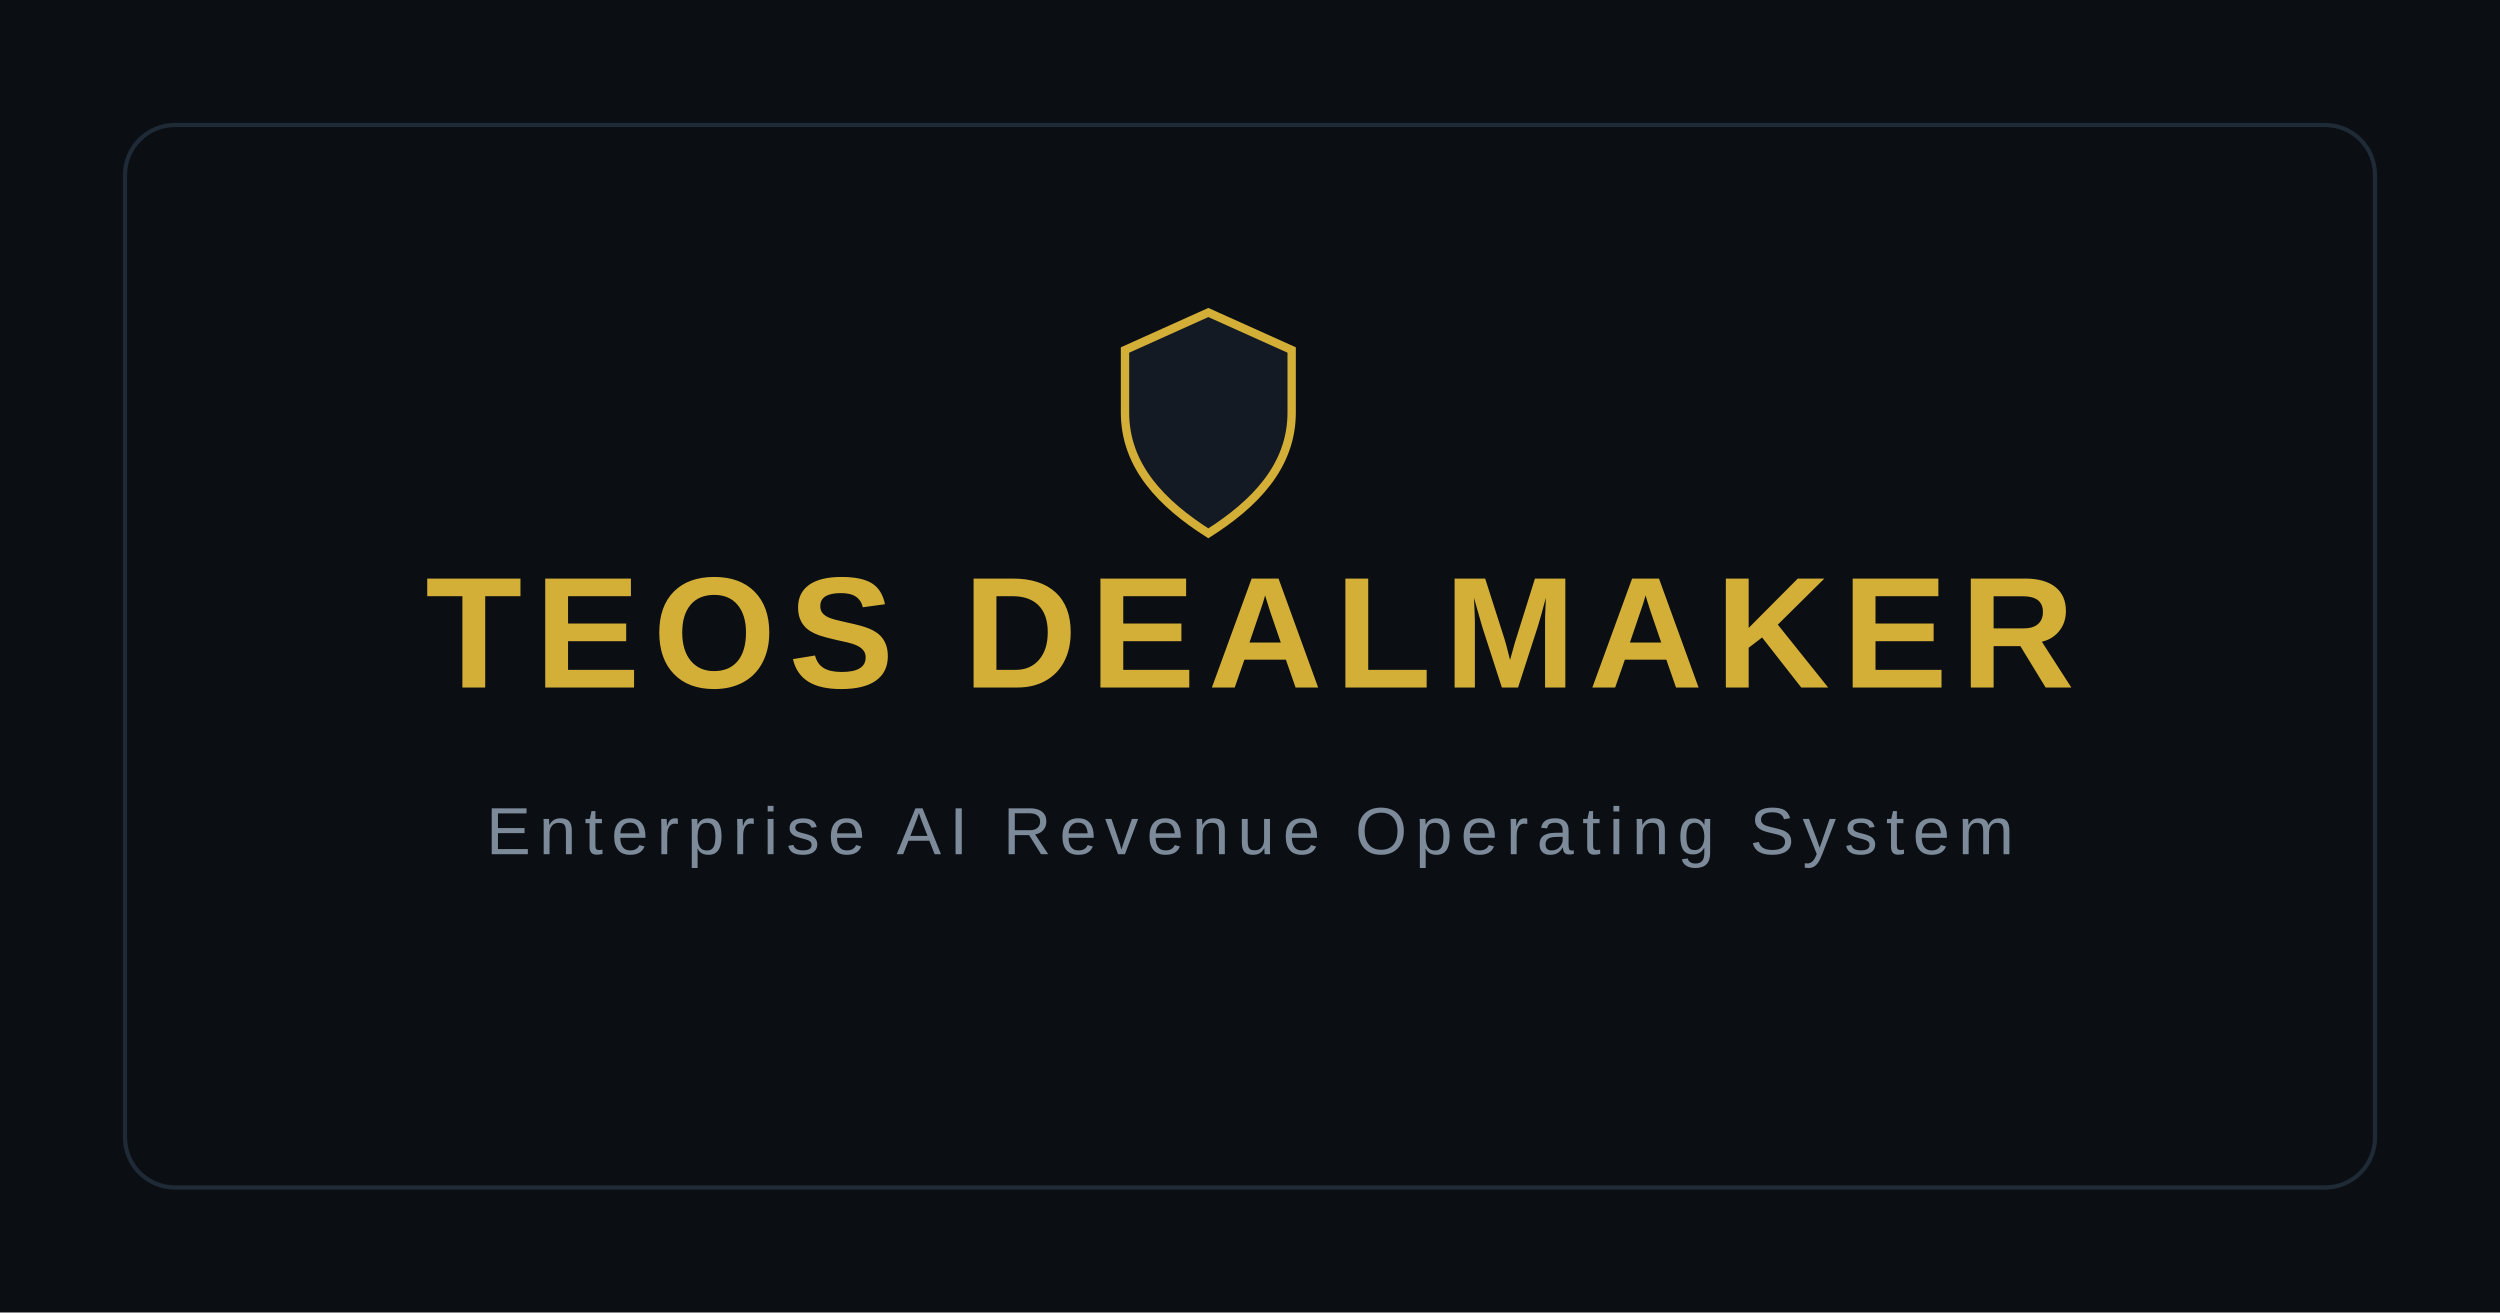
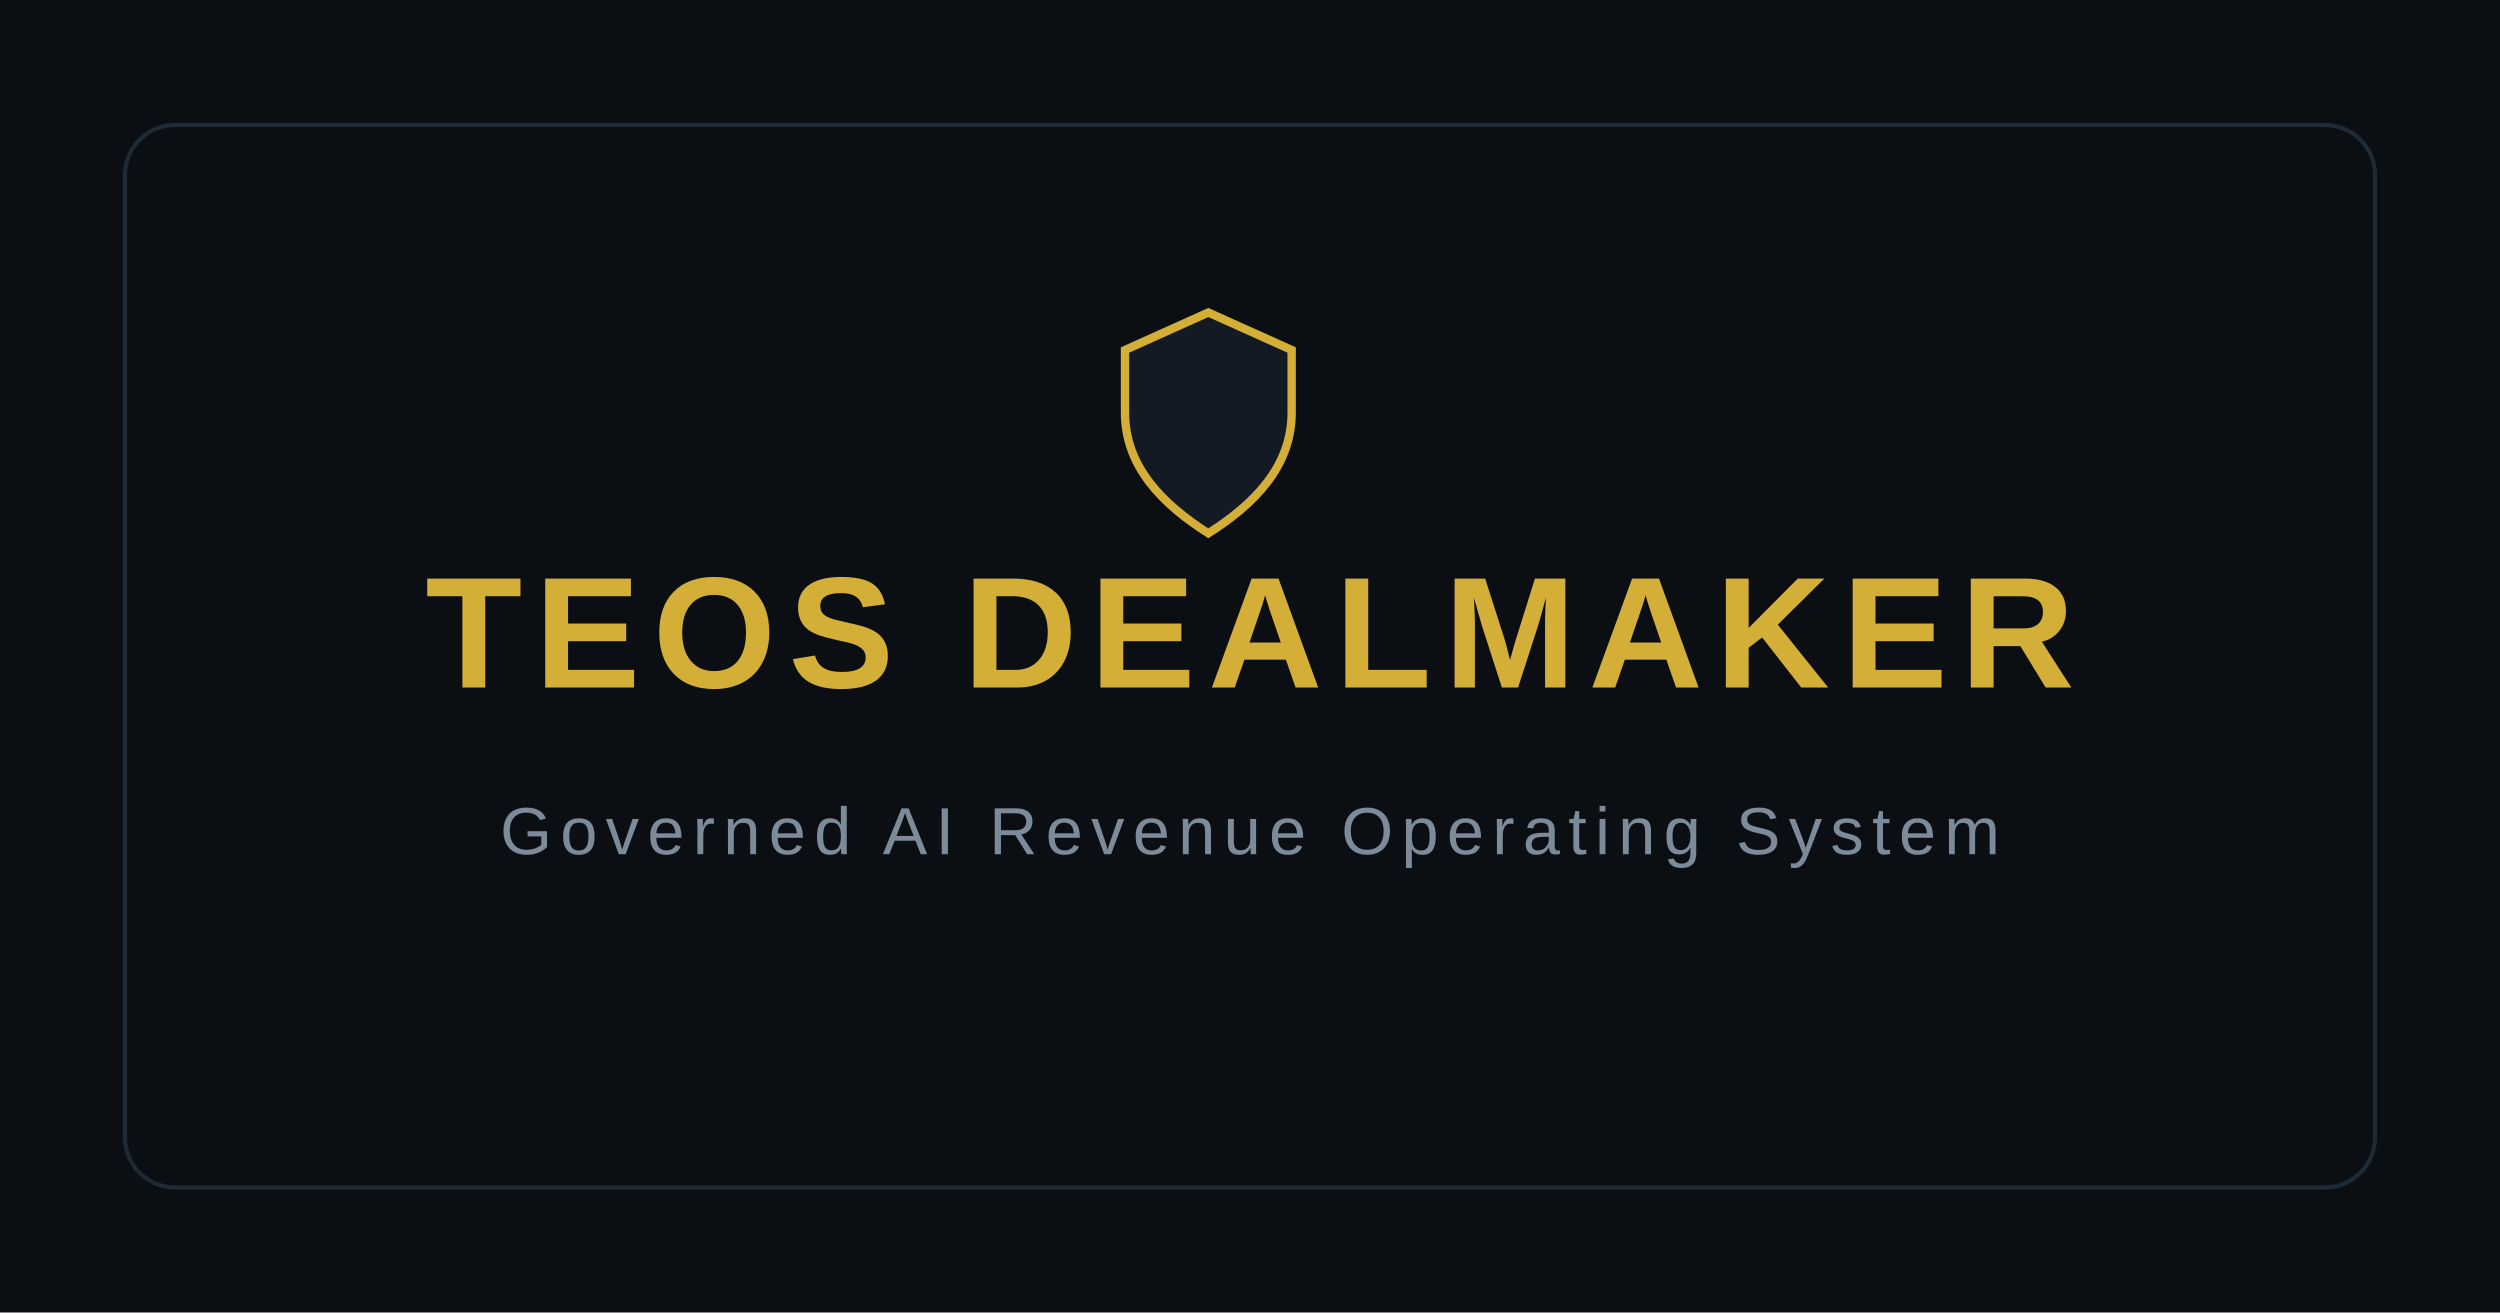
<svg xmlns="http://www.w3.org/2000/svg" width="1200" height="630" viewBox="0 0 1200 630">
  <rect width="1200" height="630" fill="#0b0f14" />
  <rect x="60" y="60" width="1080" height="510" rx="24" fill="none" stroke="#1f2a37" stroke-width="2" />
  <path d="M580 150l40 18v30c0 26-18 44-40 58-22-14-40-32-40-58v-30z" fill="#131a23" stroke="#d4af37" stroke-width="4" />
  <text x="600" y="330" font-family="Segoe UI, Arial, sans-serif" font-size="76" font-weight="700" fill="#d4af37" text-anchor="middle" letter-spacing="6">TEOS DEALMAKER</text>
-   <text x="600" y="410" font-family="Segoe UI, Arial, sans-serif" font-size="32" fill="#7c8a99" text-anchor="middle" letter-spacing="4">Enterprise AI Revenue Operating System</text>
+   <text x="600" y="410" font-family="Segoe UI, Arial, sans-serif" font-size="32" fill="#7c8a99" text-anchor="middle" letter-spacing="4">Governed AI Revenue Operating System</text>
</svg>
